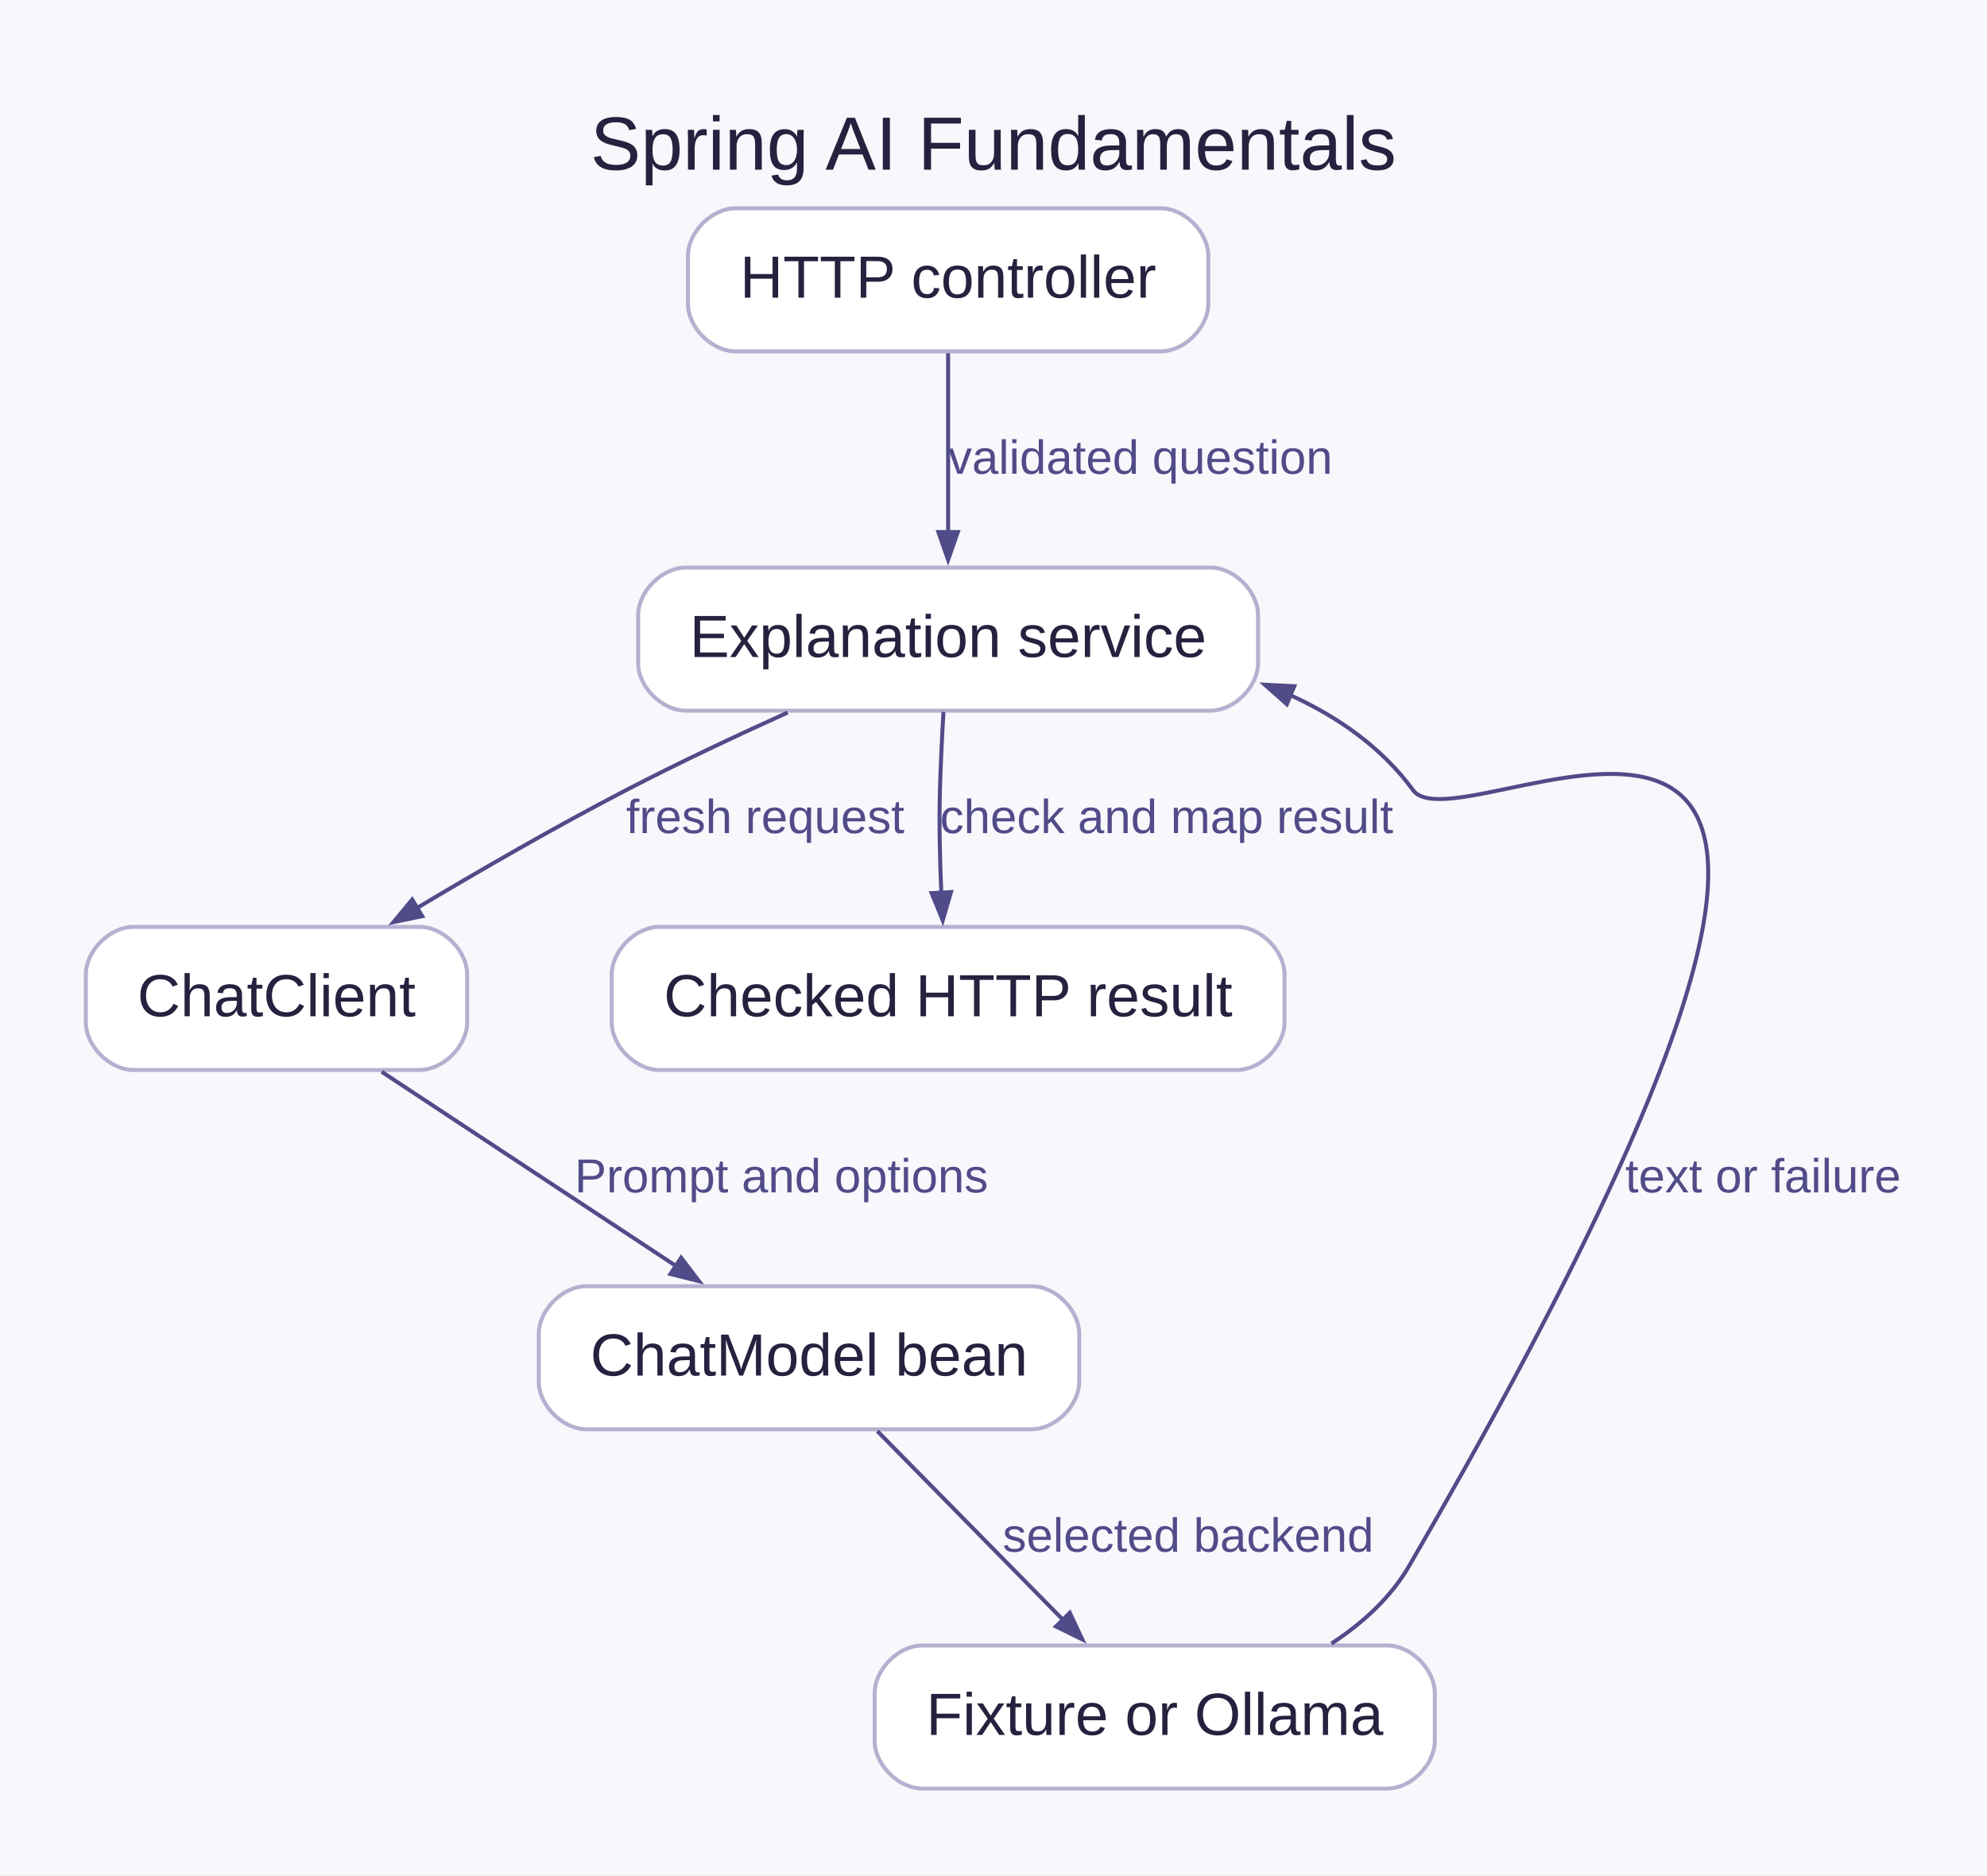
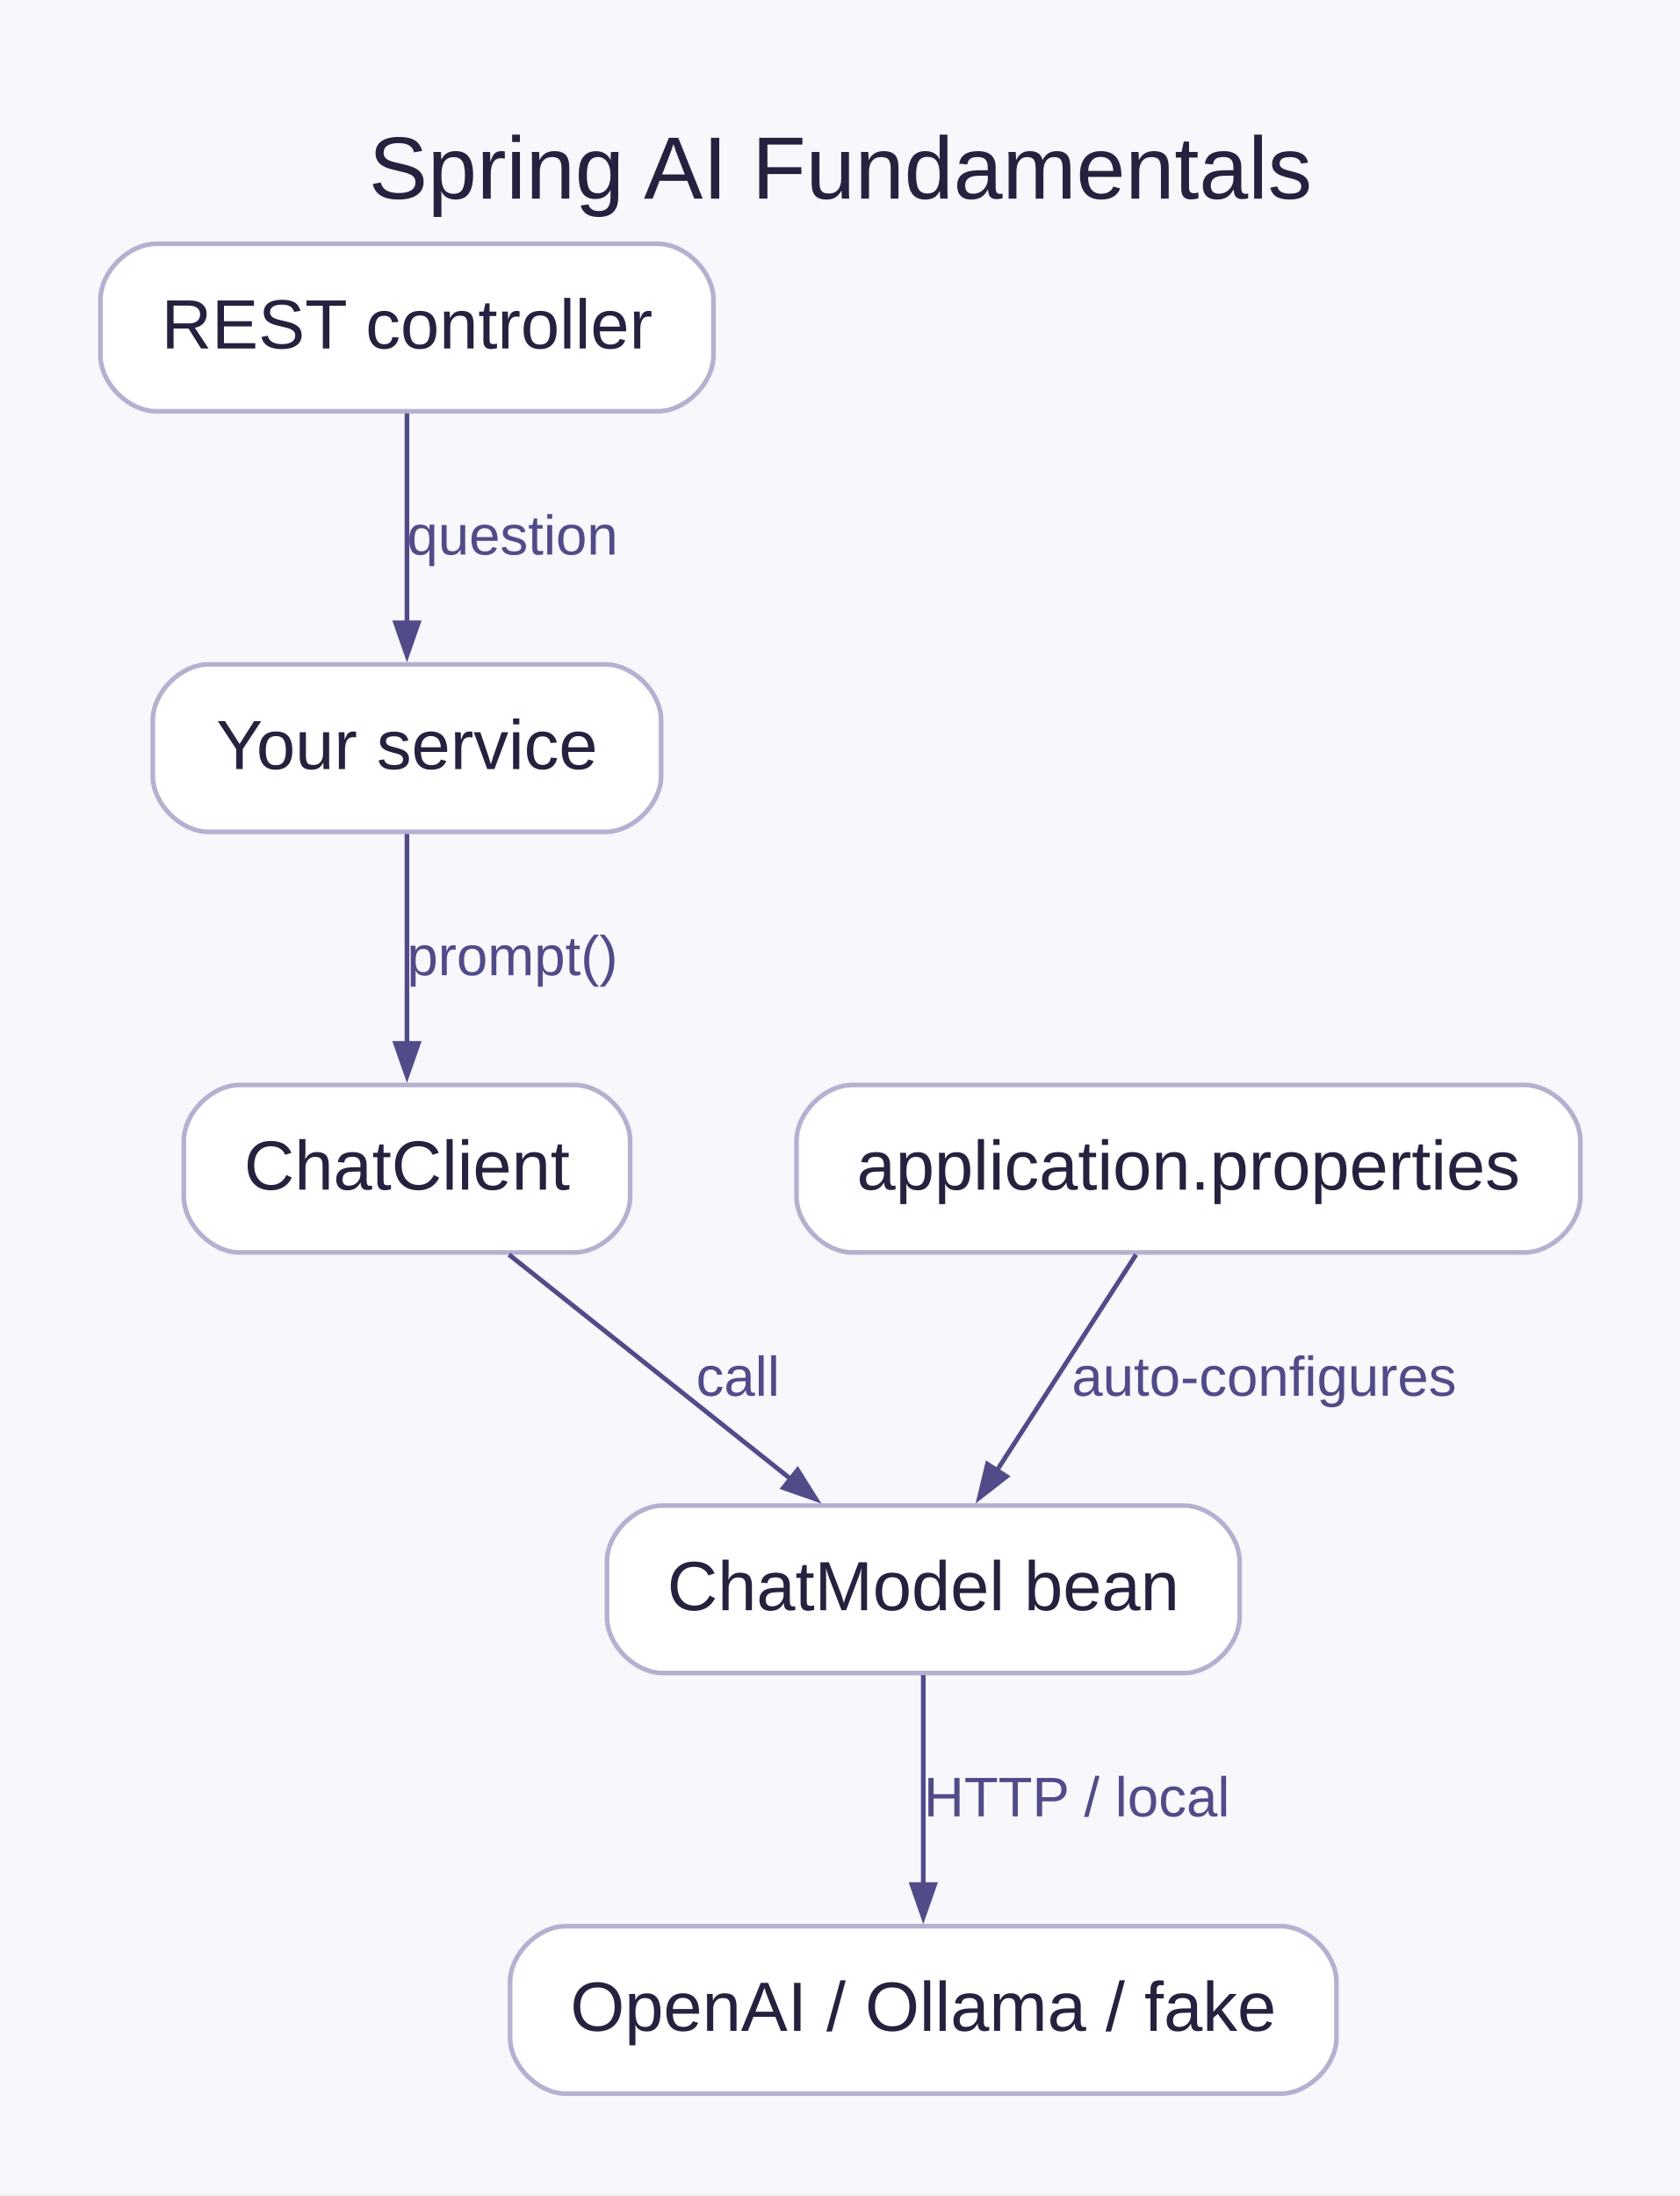
- <svg xmlns="http://www.w3.org/2000/svg" width="500pt" height="472pt" viewBox="0.00 0.00 500.00 472.00" role="img" aria-labelledby="answer-title answer-desc">
+ <svg xmlns="http://www.w3.org/2000/svg" width="361pt" height="472pt" viewBox="0.00 0.00 361.00 472.00" role="img" aria-labelledby="answer-title answer-desc">
  <g id="graph0" class="graph" transform="scale(1 1) rotate(0) translate(21.6 450)">
-     <polygon fill="#f7f7fc" stroke="none" points="-21.6,21.6 -21.6,-450 478.34,-450 478.34,21.6 -21.6,21.6" />
-     <text xml:space="preserve" text-anchor="middle" x="228.37" y="-407.3" font-family="Arial" font-size="19.00" fill="#25213e">Spring AI Fundamentals</text>
+     <polygon fill="#f7f7fc" stroke="none" points="-21.6,21.6 -21.6,-450 339.75,-450 339.75,21.6 -21.6,21.6" />
+     <text xml:space="preserve" text-anchor="middle" x="159.07" y="-407.3" font-family="Arial" font-size="19.00" fill="#25213e">Spring AI Fundamentals</text>
    <g id="node1" class="node">
-       <path fill="#ffffff" stroke="#b6b0d0" d="M270.45,-397.6C270.45,-397.6 163.51,-397.6 163.51,-397.6 157.51,-397.6 151.51,-391.6 151.51,-385.6 151.51,-385.6 151.51,-373.6 151.51,-373.6 151.51,-367.6 157.51,-361.6 163.51,-361.6 163.51,-361.6 270.45,-361.6 270.45,-361.6 276.45,-361.6 282.45,-367.6 282.45,-373.6 282.45,-373.6 282.45,-385.6 282.45,-385.6 282.45,-391.6 276.45,-397.6 270.45,-397.6" />
-       <text xml:space="preserve" text-anchor="middle" x="216.98" y="-375.1" font-family="Arial" font-size="15.00" fill="#25213e">HTTP controller</text>
+       <path fill="#ffffff" stroke="#b6b0d0" d="M119.78,-397.6C119.78,-397.6 12,-397.6 12,-397.6 6,-397.6 0,-391.6 0,-385.6 0,-385.6 0,-373.6 0,-373.6 0,-367.6 6,-361.6 12,-361.6 12,-361.6 119.78,-361.6 119.78,-361.6 125.78,-361.6 131.78,-367.6 131.78,-373.6 131.78,-373.6 131.78,-385.6 131.78,-385.6 131.78,-391.6 125.78,-397.6 119.78,-397.6" />
+       <text xml:space="preserve" text-anchor="middle" x="65.89" y="-375.1" font-family="Arial" font-size="15.00" fill="#25213e">REST controller</text>
    </g>
    <g id="node2" class="node">
-       <path fill="#ffffff" stroke="#b6b0d0" d="M282.97,-307.2C282.97,-307.2 150.98,-307.2 150.98,-307.2 144.98,-307.2 138.98,-301.2 138.98,-295.2 138.98,-295.2 138.98,-283.2 138.98,-283.2 138.98,-277.2 144.98,-271.2 150.98,-271.2 150.98,-271.2 282.97,-271.2 282.97,-271.2 288.97,-271.2 294.97,-277.2 294.97,-283.2 294.97,-283.2 294.97,-295.2 294.97,-295.2 294.97,-301.2 288.97,-307.2 282.97,-307.2" />
-       <text xml:space="preserve" text-anchor="middle" x="216.98" y="-284.7" font-family="Arial" font-size="15.00" fill="#25213e">Explanation service</text>
+       <path fill="#ffffff" stroke="#b6b0d0" d="M108.53,-307.2C108.53,-307.2 23.25,-307.2 23.25,-307.2 17.25,-307.2 11.25,-301.2 11.25,-295.2 11.25,-295.2 11.25,-283.2 11.25,-283.2 11.25,-277.2 17.25,-271.2 23.25,-271.2 23.25,-271.2 108.53,-271.2 108.53,-271.2 114.53,-271.2 120.53,-277.2 120.53,-283.2 120.53,-283.2 120.53,-295.2 120.53,-295.2 120.53,-301.2 114.53,-307.2 108.53,-307.2" />
+       <text xml:space="preserve" text-anchor="middle" x="65.89" y="-284.7" font-family="Arial" font-size="15.00" fill="#25213e">Your service</text>
    </g>
    <g id="edge1" class="edge">
-       <path fill="none" stroke="#514b89" d="M216.98,-361.14C216.98,-348.18 216.98,-330.32 216.98,-315.76" />
-       <polygon fill="#514b89" stroke="#514b89" points="219.43,-316.14 216.98,-309.14 214.53,-316.14 219.43,-316.14" />
-       <text xml:space="preserve" text-anchor="middle" x="265.35" y="-330.8" font-family="Arial" font-size="12.00" fill="#514b89">validated question</text>
+       <path fill="none" stroke="#514b89" d="M65.89,-361.14C65.89,-348.18 65.89,-330.32 65.89,-315.76" />
+       <polygon fill="#514b89" stroke="#514b89" points="68.34,-316.14 65.89,-309.14 63.44,-316.14 68.34,-316.14" />
+       <text xml:space="preserve" text-anchor="middle" x="88.58" y="-330.8" font-family="Arial" font-size="12.00" fill="#514b89">question</text>
    </g>
    <g id="node3" class="node">
-       <path fill="#ffffff" stroke="#b6b0d0" d="M83.95,-216.8C83.95,-216.8 12,-216.8 12,-216.8 6,-216.8 0,-210.8 0,-204.8 0,-204.8 0,-192.8 0,-192.8 0,-186.8 6,-180.8 12,-180.8 12,-180.8 83.95,-180.8 83.95,-180.8 89.95,-180.8 95.95,-186.8 95.95,-192.8 95.95,-192.8 95.95,-204.8 95.95,-204.8 95.95,-210.8 89.95,-216.8 83.95,-216.8" />
-       <text xml:space="preserve" text-anchor="middle" x="47.98" y="-194.3" font-family="Arial" font-size="15.00" fill="#25213e">ChatClient</text>
+       <path fill="#ffffff" stroke="#b6b0d0" d="M101.87,-216.8C101.87,-216.8 29.92,-216.8 29.92,-216.8 23.92,-216.8 17.92,-210.8 17.92,-204.8 17.92,-204.8 17.92,-192.8 17.92,-192.8 17.92,-186.8 23.92,-180.8 29.92,-180.8 29.92,-180.8 101.87,-180.8 101.87,-180.8 107.87,-180.8 113.87,-186.8 113.87,-192.8 113.87,-192.8 113.87,-204.8 113.87,-204.8 113.87,-210.8 107.87,-216.8 101.87,-216.8" />
+       <text xml:space="preserve" text-anchor="middle" x="65.89" y="-194.3" font-family="Arial" font-size="15.00" fill="#25213e">ChatClient</text>
    </g>
    <g id="edge2" class="edge">
-       <path fill="none" stroke="#514b89" d="M176.61,-270.73C163.5,-264.81 148.98,-257.97 135.94,-251.2 118.24,-242.02 99.07,-230.95 83.16,-221.45" />
-       <polygon fill="#514b89" stroke="#514b89" points="84.65,-219.49 77.39,-217.98 82.13,-223.69 84.65,-219.49" />
-       <text xml:space="preserve" text-anchor="middle" x="170.96" y="-240.4" font-family="Arial" font-size="12.00" fill="#514b89">fresh request</text>
+       <path fill="none" stroke="#514b89" d="M65.89,-270.74C65.89,-257.78 65.89,-239.92 65.89,-225.36" />
+       <polygon fill="#514b89" stroke="#514b89" points="68.34,-225.74 65.89,-218.74 63.44,-225.74 68.34,-225.74" />
+       <text xml:space="preserve" text-anchor="middle" x="88.56" y="-240.4" font-family="Arial" font-size="12.00" fill="#514b89">prompt()</text>
+     </g>
+     <g id="node4" class="node">
+       <path fill="#ffffff" stroke="#b6b0d0" d="M232.89,-126.4C232.89,-126.4 120.89,-126.4 120.89,-126.4 114.89,-126.4 108.89,-120.4 108.89,-114.4 108.89,-114.4 108.89,-102.4 108.89,-102.4 108.89,-96.4 114.89,-90.4 120.89,-90.4 120.89,-90.4 232.89,-90.4 232.89,-90.4 238.89,-90.4 244.89,-96.4 244.89,-102.4 244.89,-102.4 244.89,-114.4 244.89,-114.4 244.89,-120.4 238.89,-126.4 232.89,-126.4" />
+       <text xml:space="preserve" text-anchor="middle" x="176.89" y="-103.9" font-family="Arial" font-size="15.00" fill="#25213e">ChatModel bean</text>
+     </g>
+     <g id="edge3" class="edge">
+       <path fill="none" stroke="#514b89" d="M87.82,-180.34C105.31,-166.41 129.91,-146.82 148.83,-131.75" />
+       <polygon fill="#514b89" stroke="#514b89" points="149.87,-134.05 153.82,-127.77 146.82,-130.22 149.87,-134.05" />
+       <text xml:space="preserve" text-anchor="middle" x="137.04" y="-150" font-family="Arial" font-size="12.00" fill="#514b89">call</text>
+     </g>
+     <g id="node5" class="node">
+       <path fill="#ffffff" stroke="#b6b0d0" d="M253.72,-36C253.72,-36 100.06,-36 100.06,-36 94.06,-36 88.06,-30 88.06,-24 88.06,-24 88.06,-12 88.06,-12 88.06,-6 94.06,0 100.06,0 100.06,0 253.72,0 253.72,0 259.72,0 265.72,-6 265.72,-12 265.72,-12 265.72,-24 265.72,-24 265.72,-30 259.72,-36 253.72,-36" />
+       <text xml:space="preserve" text-anchor="middle" x="176.89" y="-13.5" font-family="Arial" font-size="15.00" fill="#25213e">OpenAI / Ollama / fake</text>
+     </g>
+     <g id="edge4" class="edge">
+       <path fill="none" stroke="#514b89" d="M176.89,-89.94C176.89,-76.98 176.89,-59.12 176.89,-44.56" />
+       <polygon fill="#514b89" stroke="#514b89" points="179.34,-44.94 176.89,-37.94 174.44,-44.94 179.34,-44.94" />
+       <text xml:space="preserve" text-anchor="middle" x="209.9" y="-59.6" font-family="Arial" font-size="12.00" fill="#514b89">HTTP / local</text>
    </g>
    <g id="node6" class="node">
-       <path fill="#ffffff" stroke="#b6b0d0" d="M289.63,-216.8C289.63,-216.8 144.33,-216.8 144.33,-216.8 138.33,-216.8 132.33,-210.8 132.33,-204.8 132.33,-204.8 132.33,-192.8 132.33,-192.8 132.33,-186.8 138.33,-180.8 144.33,-180.8 144.33,-180.8 289.63,-180.8 289.63,-180.8 295.63,-180.8 301.63,-186.8 301.63,-192.8 301.63,-192.8 301.63,-204.8 301.63,-204.8 301.63,-210.8 295.63,-216.8 289.63,-216.8" />
-       <text xml:space="preserve" text-anchor="middle" x="216.98" y="-194.3" font-family="Arial" font-size="15.00" fill="#25213e">Checked HTTP result</text>
-     </g>
-     <g id="edge6" class="edge">
-       <path fill="none" stroke="#514b89" d="M215.81,-270.89C215.45,-264.68 215.1,-257.63 214.92,-251.2 214.69,-242.81 214.9,-233.65 215.27,-225.42" />
-       <polygon fill="#514b89" stroke="#514b89" points="217.71,-225.56 215.63,-218.44 212.82,-225.3 217.71,-225.56" />
-       <text xml:space="preserve" text-anchor="middle" x="271.95" y="-240.4" font-family="Arial" font-size="12.00" fill="#514b89">check and map result</text>
-     </g>
-     <g id="node4" class="node">
-       <path fill="#ffffff" stroke="#b6b0d0" d="M237.97,-126.4C237.97,-126.4 125.98,-126.4 125.98,-126.4 119.98,-126.4 113.98,-120.4 113.98,-114.4 113.98,-114.4 113.98,-102.4 113.98,-102.4 113.98,-96.4 119.98,-90.4 125.98,-90.4 125.98,-90.4 237.97,-90.4 237.97,-90.4 243.97,-90.4 249.97,-96.4 249.97,-102.4 249.97,-102.4 249.97,-114.4 249.97,-114.4 249.97,-120.4 243.97,-126.4 237.97,-126.4" />
-       <text xml:space="preserve" text-anchor="middle" x="181.98" y="-103.9" font-family="Arial" font-size="15.00" fill="#25213e">ChatModel bean</text>
-     </g>
-     <g id="edge3" class="edge">
-       <path fill="none" stroke="#514b89" d="M74.45,-180.34C95.74,-166.29 125.78,-146.48 148.69,-131.36" />
-       <polygon fill="#514b89" stroke="#514b89" points="149.8,-133.56 154.29,-127.66 147.1,-129.47 149.8,-133.56" />
-       <text xml:space="preserve" text-anchor="middle" x="175.03" y="-150" font-family="Arial" font-size="12.00" fill="#514b89">Prompt and options</text>
-     </g>
-     <g id="node5" class="node">
-       <path fill="#ffffff" stroke="#b6b0d0" d="M327.45,-36C327.45,-36 210.5,-36 210.5,-36 204.5,-36 198.5,-30 198.5,-24 198.5,-24 198.5,-12 198.5,-12 198.5,-6 204.5,0 210.5,0 210.5,0 327.45,0 327.45,0 333.45,0 339.45,-6 339.45,-12 339.45,-12 339.45,-24 339.45,-24 339.45,-30 333.45,-36 327.45,-36" />
-       <text xml:space="preserve" text-anchor="middle" x="268.98" y="-13.5" font-family="Arial" font-size="15.00" fill="#25213e">Fixture or Ollama</text>
-     </g>
-     <g id="edge4" class="edge">
-       <path fill="none" stroke="#514b89" d="M199.17,-89.94C212.63,-76.25 231.48,-57.1 246.2,-42.14" />
-       <polygon fill="#514b89" stroke="#514b89" points="247.6,-44.22 250.76,-37.51 244.11,-40.78 247.6,-44.22" />
-       <text xml:space="preserve" text-anchor="middle" x="277.39" y="-59.6" font-family="Arial" font-size="12.00" fill="#514b89">selected backend</text>
+       <path fill="#ffffff" stroke="#b6b0d0" d="M306.15,-216.8C306.15,-216.8 161.64,-216.8 161.64,-216.8 155.64,-216.8 149.64,-210.8 149.64,-204.8 149.64,-204.8 149.64,-192.8 149.64,-192.8 149.64,-186.8 155.64,-180.8 161.64,-180.8 161.64,-180.8 306.15,-180.8 306.15,-180.8 312.15,-180.8 318.15,-186.8 318.15,-192.8 318.15,-192.8 318.15,-204.8 318.15,-204.8 318.15,-210.8 312.15,-216.8 306.15,-216.8" />
+       <text xml:space="preserve" text-anchor="middle" x="233.89" y="-194.3" font-family="Arial" font-size="15.00" fill="#25213e">application.properties</text>
    </g>
    <g id="edge5" class="edge">
-       <path fill="none" stroke="#514b89" d="M313.45,-36.48C321.24,-41.59 328.34,-48.01 332.98,-56 495.04,-335.11 346.94,-233.51 333.98,-251.2 326.11,-261.95 315.1,-269.65 302.96,-275.16" />
-       <polygon fill="#514b89" stroke="#514b89" points="302.22,-272.81 296.67,-277.73 304.08,-277.34 302.22,-272.81" />
-       <text xml:space="preserve" text-anchor="middle" x="422.06" y="-150" font-family="Arial" font-size="12.00" fill="#514b89">text or failure</text>
+       <path fill="none" stroke="#514b89" d="M222.63,-180.34C214.04,-167.02 202.11,-148.51 192.59,-133.74" />
+       <polygon fill="#514b89" stroke="#514b89" points="194.8,-132.66 188.95,-128.1 190.68,-135.31 194.8,-132.66" />
+       <text xml:space="preserve" text-anchor="middle" x="250.16" y="-150" font-family="Arial" font-size="12.00" fill="#514b89">auto-configures</text>
    </g>
  </g>
</svg>
